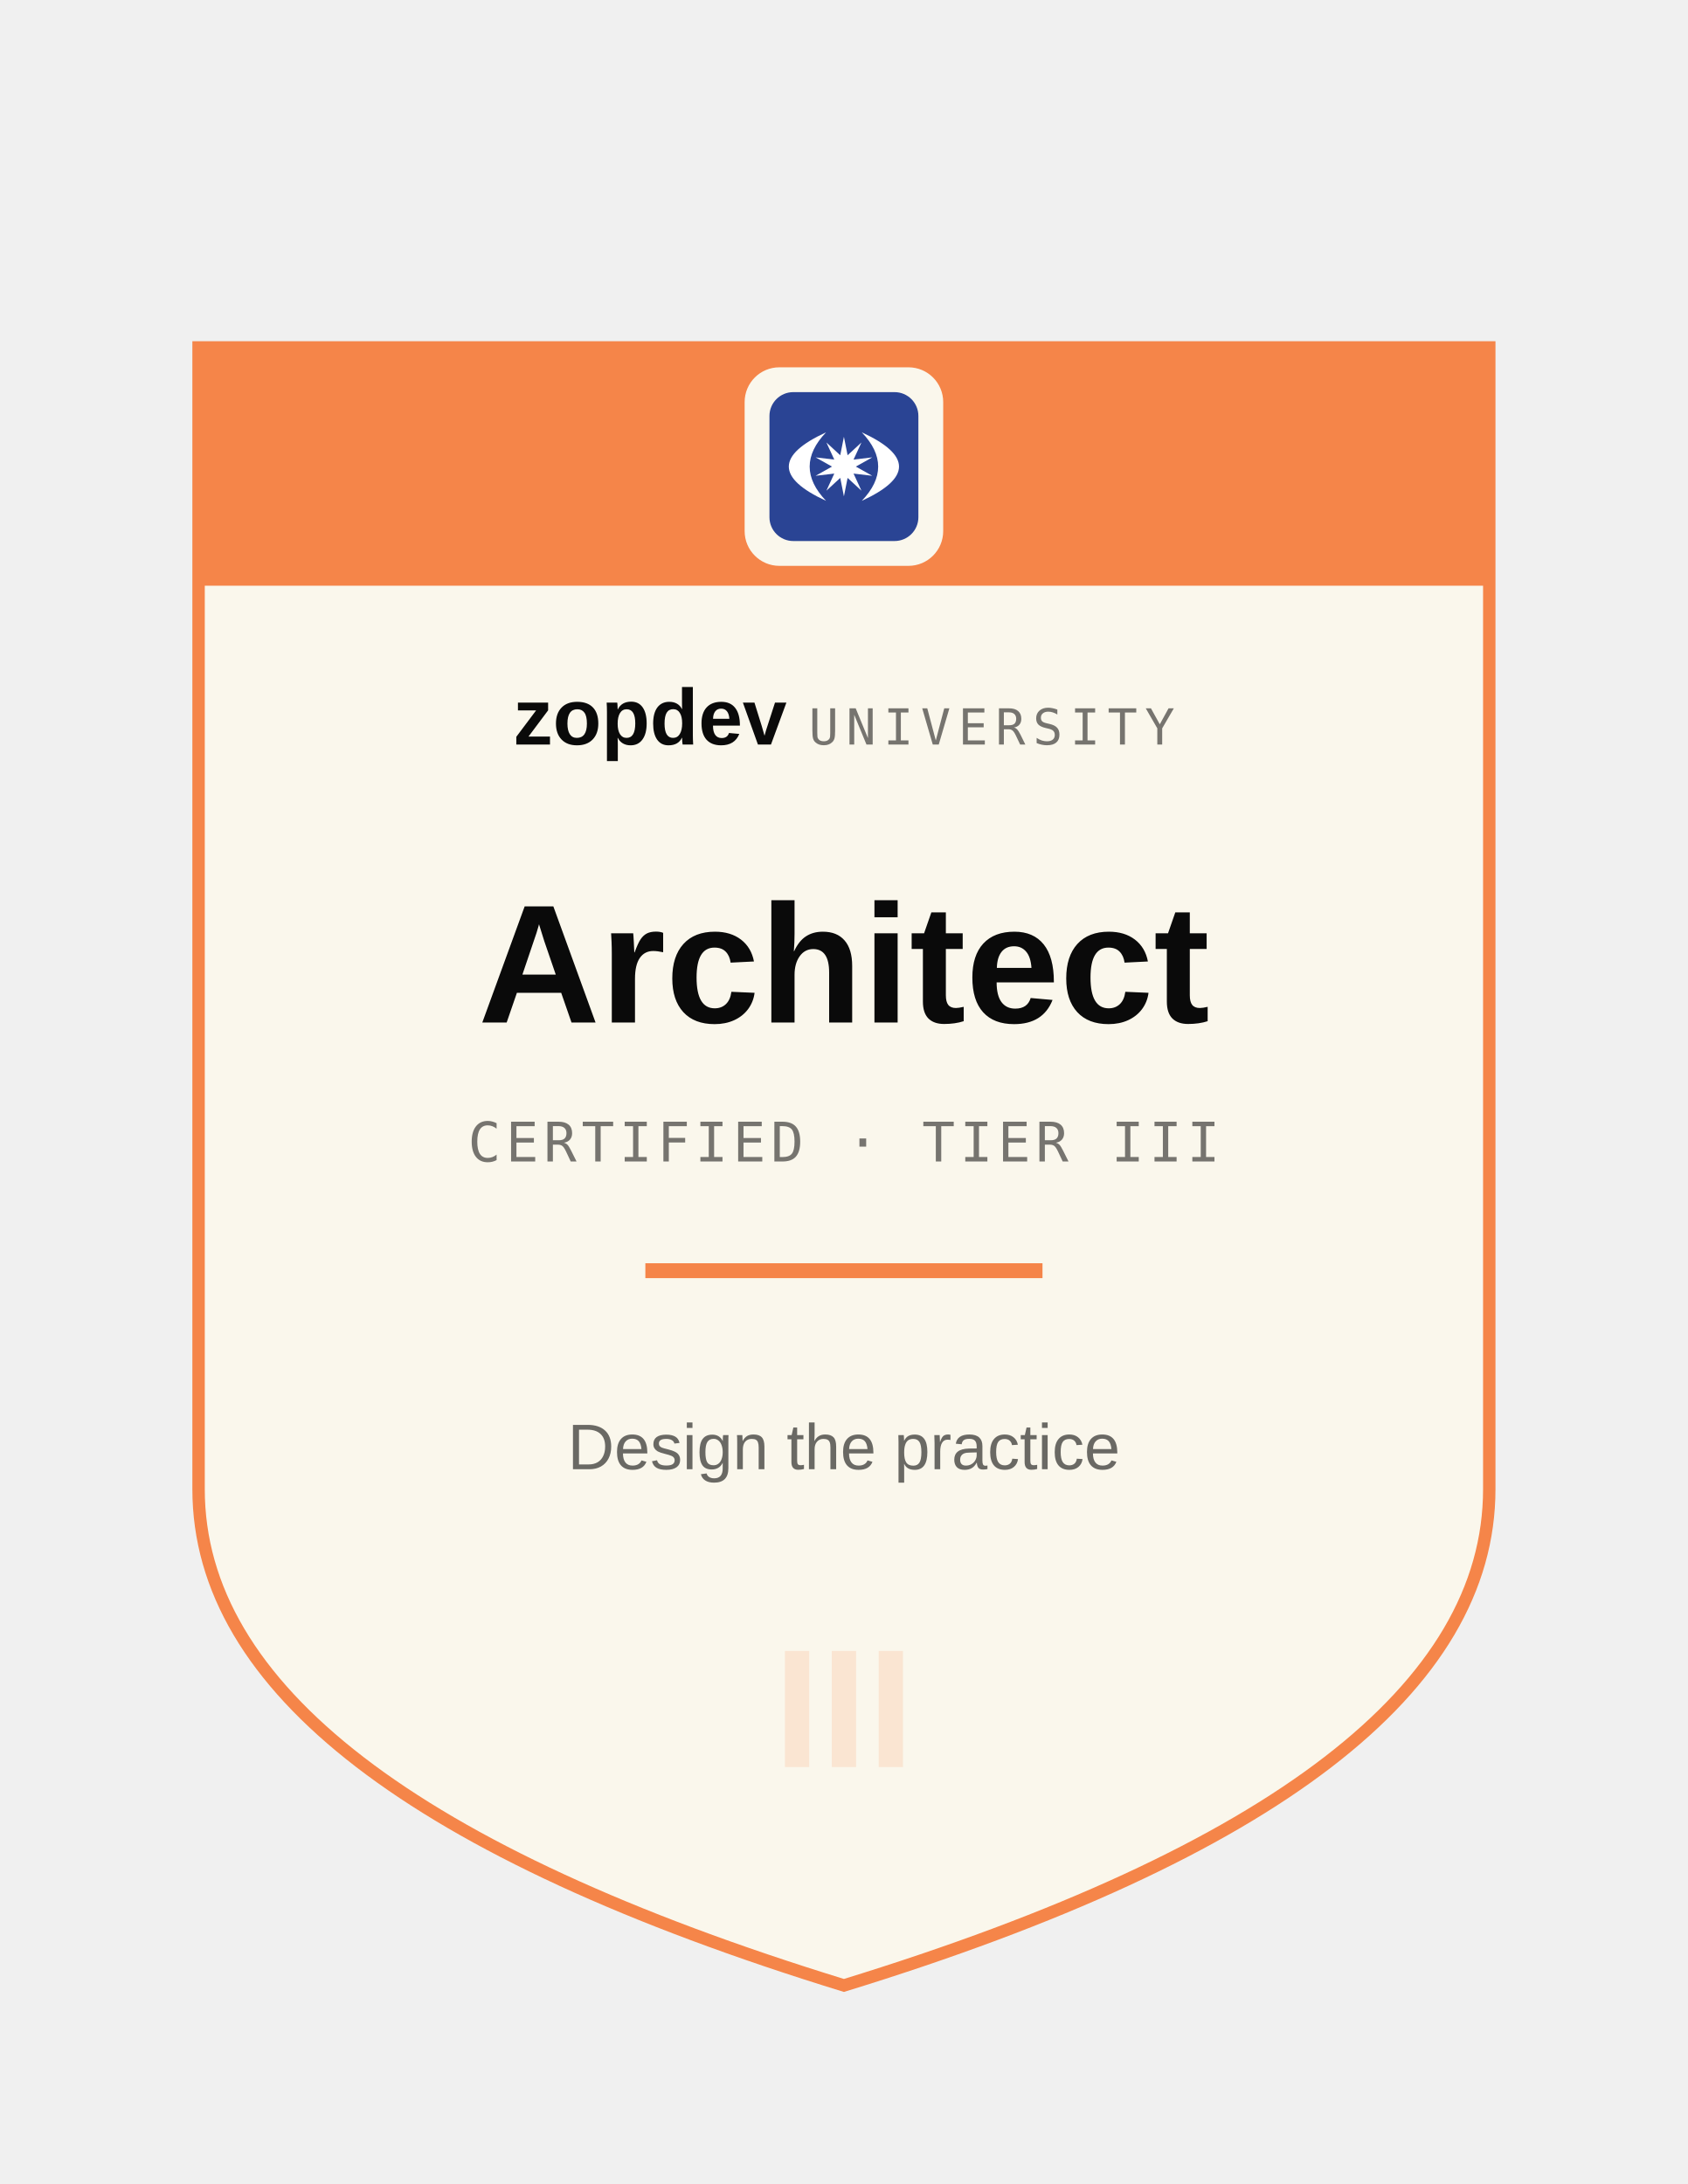
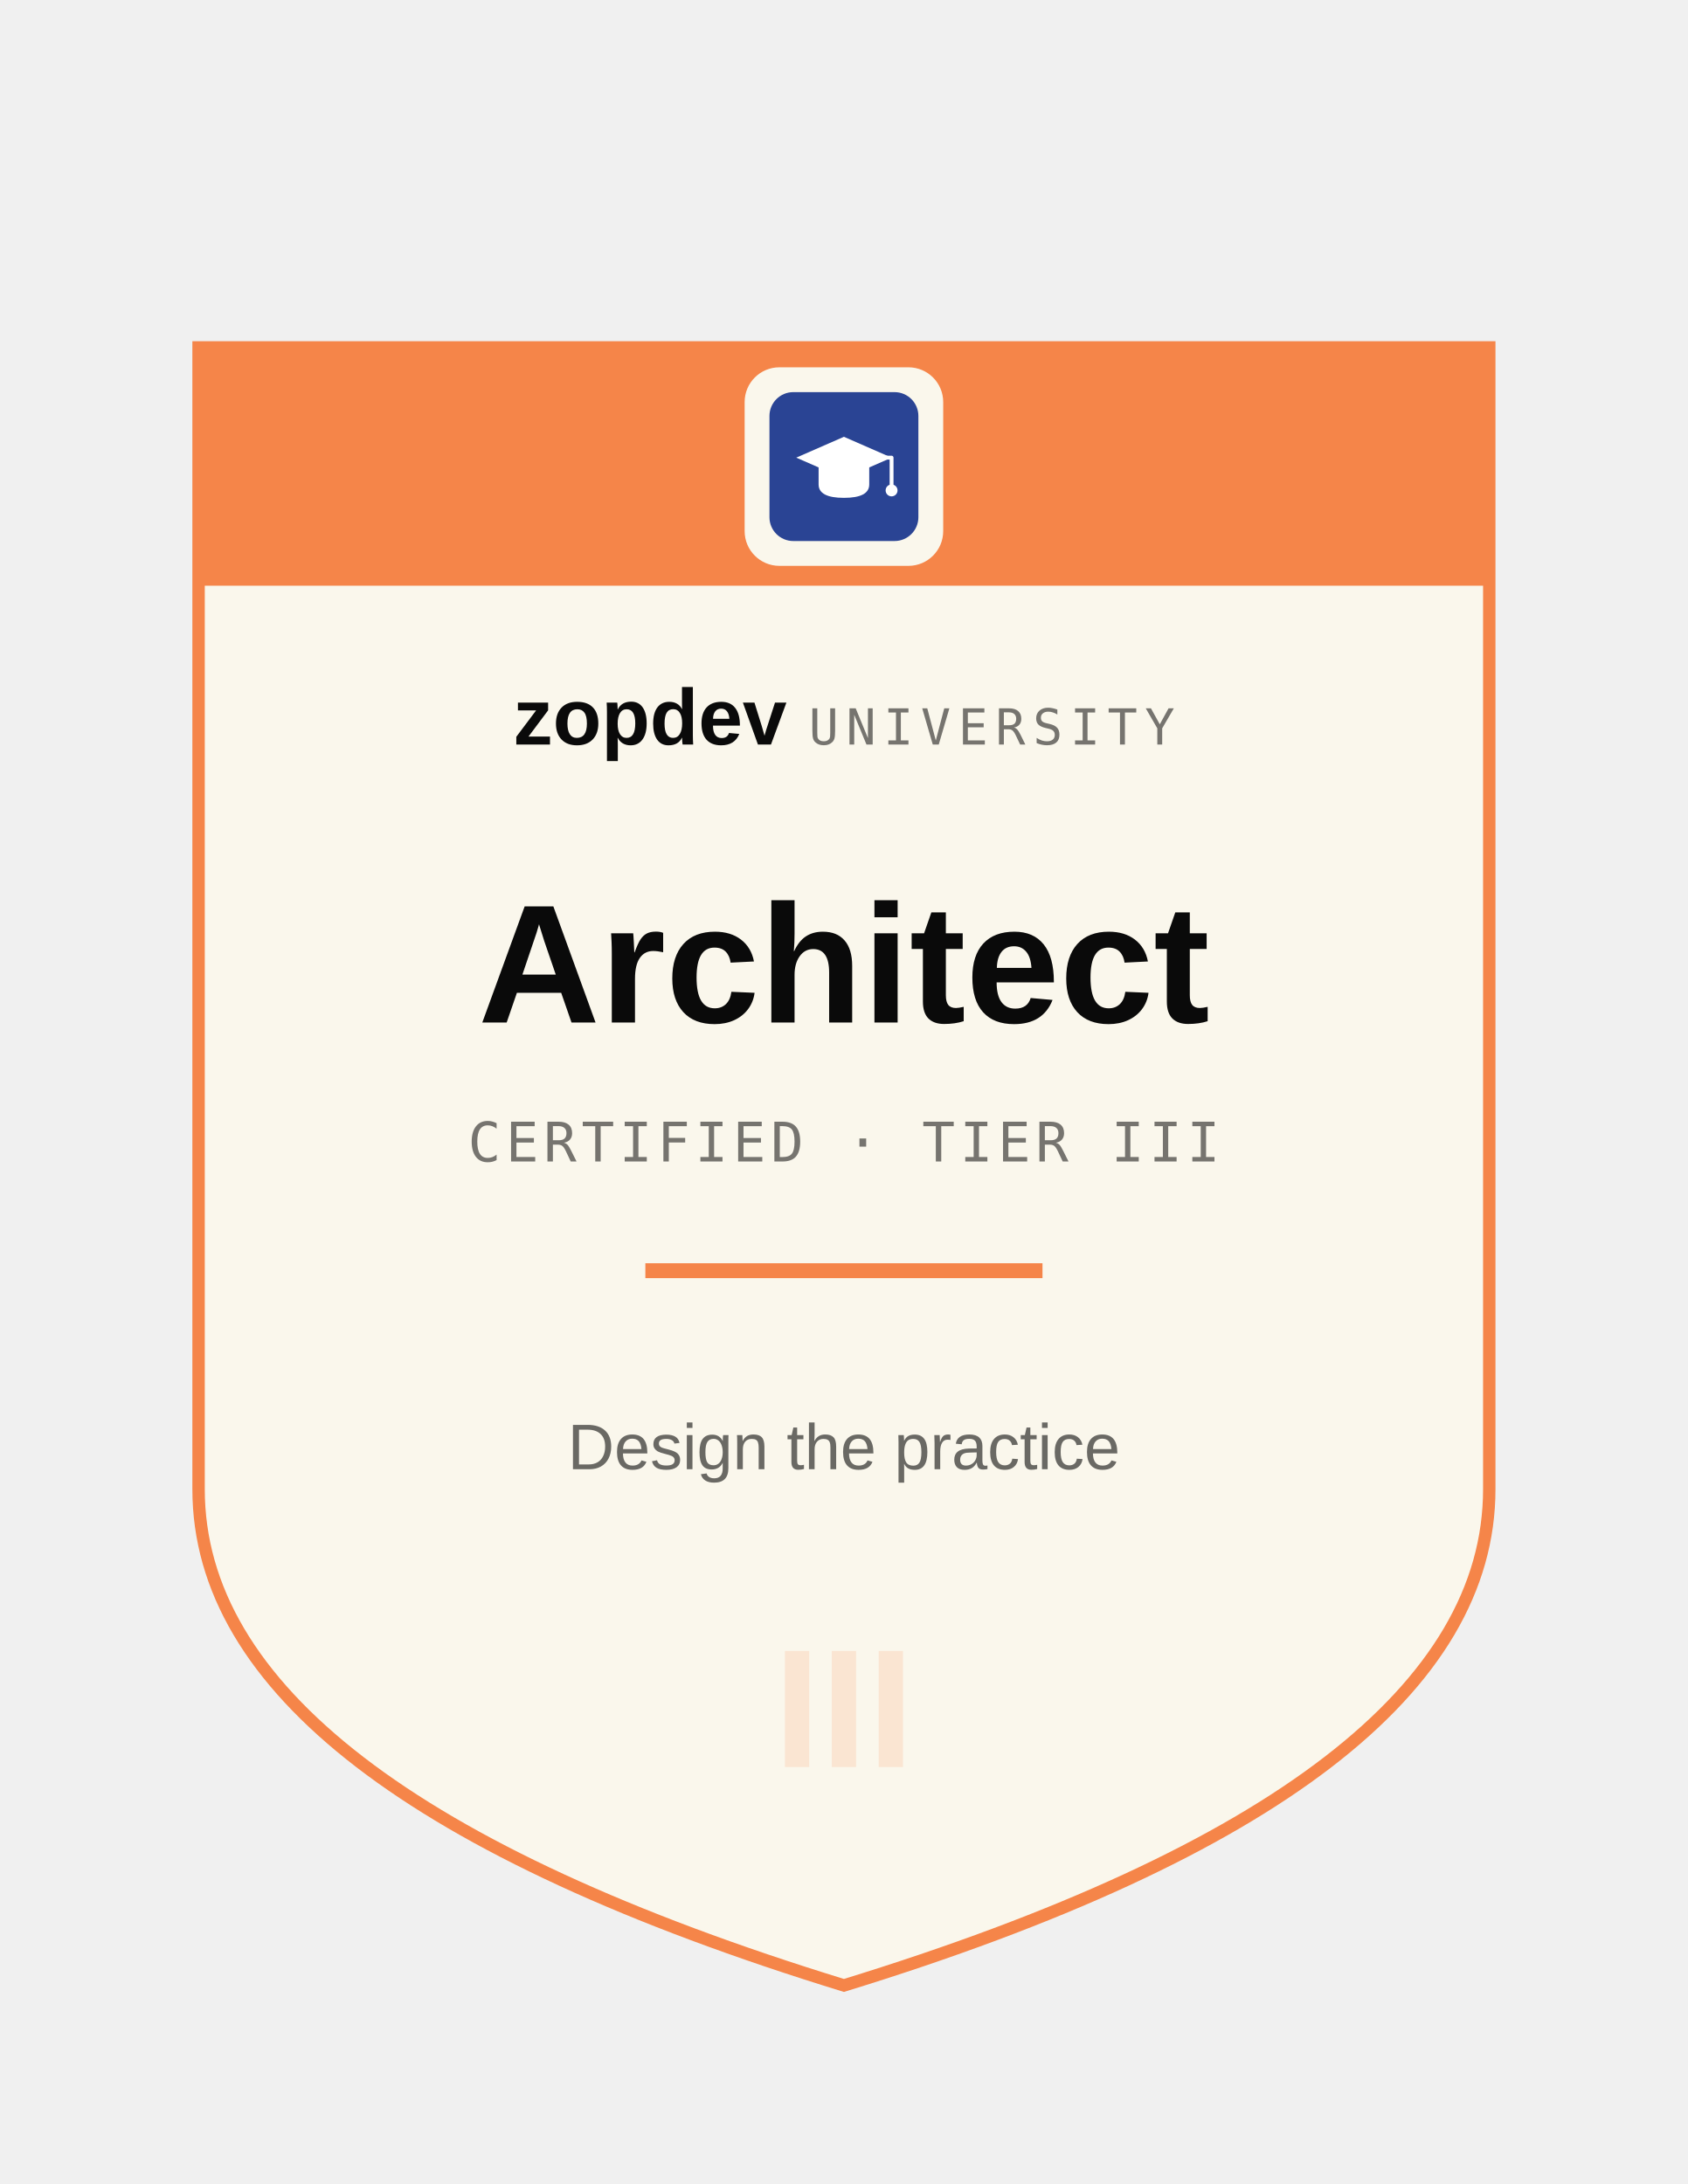
<svg xmlns="http://www.w3.org/2000/svg" width="340" height="440" class="cert-badge-svg" viewBox="0 0 340 440" role="img" aria-label="ZopDev Certified: Architect badge">
  <path d="M40,70 L300,70 L300,300 Q300,360 170,400 Q40,360 40,300 Z" fill="#FAF7EC" stroke="#F58549" stroke-width="2.5" />
  <path d="M40,70 L300,70 L300,118 L40,118 Z" fill="#F58549" />
  <rect x="150" y="74" width="40" height="40" rx="7" fill="#FAF7EC" />
  <g transform="translate(155,79) scale(0.3)">
    <rect width="100" height="100" rx="16" fill="#2A4494" />
-     <path d="M 38 27 Q -12 50 38 73 Q 16 50 38 27 Z" fill="#FFFFFF" />
-     <path d="M 62 27 Q 112 50 62 73 Q 84 50 62 27 Z" fill="#FFFFFF" />
-     <polygon points="50,30 52.47,42.39 61.76,33.82 56.47,45.3 69.02,43.82 58,50 69.02,56.18 56.47,54.7 61.76,66.18 52.47,57.61 50,70 47.53,57.61 38.24,66.18 43.53,54.7 30.98,56.18 42,50 30.98,43.82 43.53,45.3 38.24,33.82 47.53,42.39" fill="#FFFFFF" />
+     <path d="M50 30 L82 44 L50 58 L18 44 Z" fill="#FFFFFF" />
+     <path d="M33 50 L33 62 Q33 71 50 71 Q67 71 67 62 L67 50 L50 57 Z" fill="#FFFFFF" />
+     <path d="M50 44 L82 44 L82 63" fill="none" stroke="#FFFFFF" stroke-width="2.6" stroke-linecap="round" stroke-linejoin="round" />
+     <circle cx="82" cy="66" r="4" fill="#FFFFFF" />
  </g>
  <text x="170" y="150" text-anchor="middle" font-family="'Space Grotesk','Helvetica Neue',Arial,sans-serif" font-size="16" font-weight="700" fill="#0A0A0A">zopdev <tspan font-family="'JetBrains Mono','SF Mono',Menlo,monospace" font-size="10" font-weight="400" letter-spacing="1.5" fill="#0A0A0A" fill-opacity="0.55">UNIVERSITY</tspan>
  </text>
  <text x="170" y="206" text-anchor="middle" font-family="'Space Grotesk','Helvetica Neue',Arial,sans-serif" font-size="34" font-weight="700" fill="#0A0A0A">Architect</text>
  <text x="170" y="234" text-anchor="middle" font-family="'JetBrains Mono','SF Mono',Menlo,monospace" font-size="11" letter-spacing="1" fill="#0A0A0A" fill-opacity="0.55">CERTIFIED · TIER III</text>
  <line x1="130" y1="256" x2="210" y2="256" stroke="#F58549" stroke-width="3" />
  <text x="170" y="296" text-anchor="middle" font-family="'Space Grotesk','Helvetica Neue',Arial,sans-serif" font-size="13" fill="#0A0A0A" fill-opacity="0.6">Design the practice</text>
  <text x="170" y="356" text-anchor="middle" font-family="'Space Grotesk','Helvetica Neue',Arial,sans-serif" font-size="34" font-weight="700" fill="#F58549" fill-opacity="0.16">III</text>
</svg>
